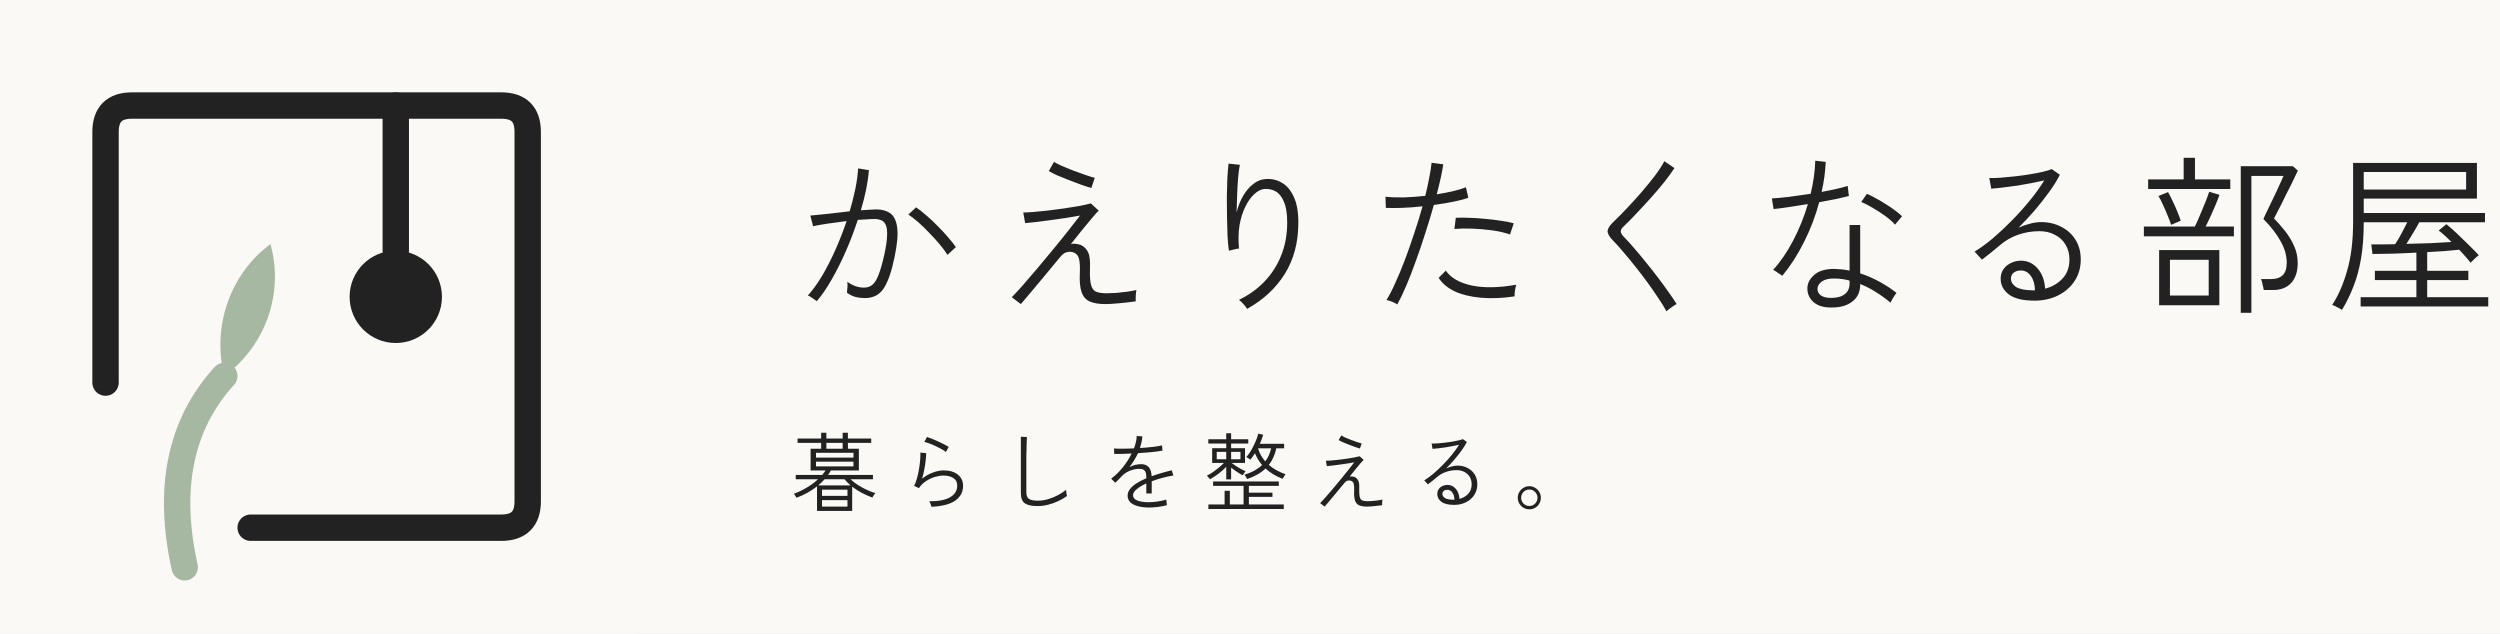
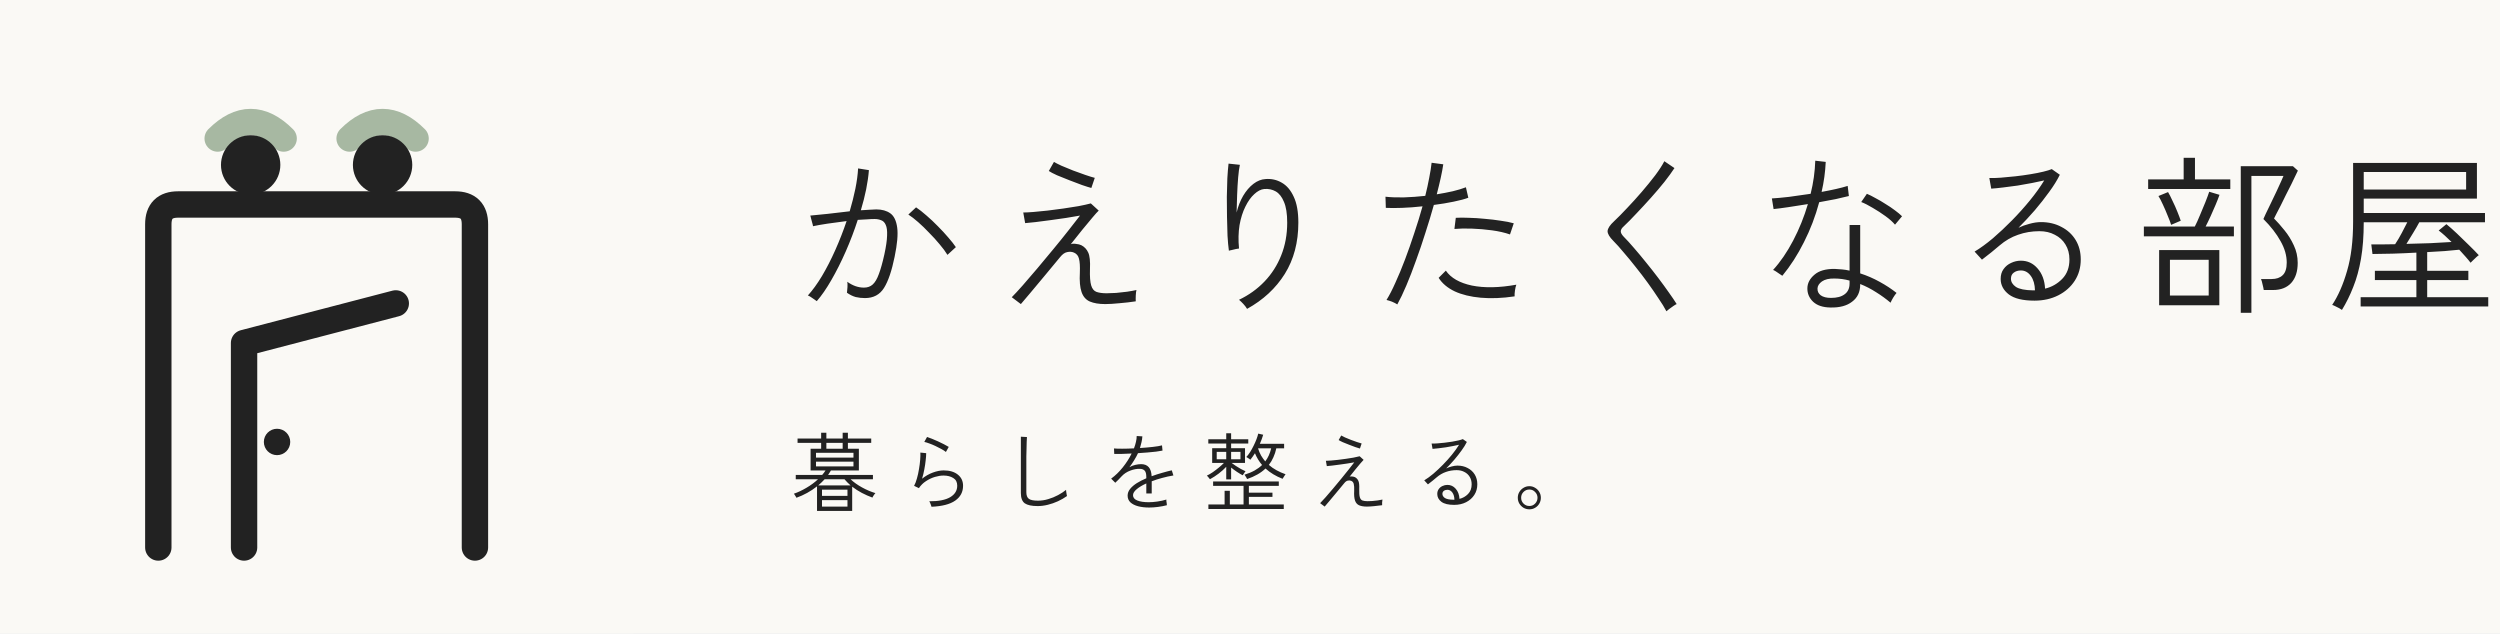
<svg xmlns="http://www.w3.org/2000/svg" width="379" height="96" viewBox="0 0 379 96" fill="none">
  <rect width="379" height="96" fill="#FAF9F5" />
  <rect width="96" height="96" fill="#FAF9F5" />
-   <path d="M16 58V20C16 17.333 17.333 16 20 16H76C78.667 16 80 17.333 80 20V76C80 78.667 78.667 80 76 80H38" stroke="#222222" stroke-width="4" stroke-linecap="round" />
-   <path d="M60 16V38" stroke="#222222" stroke-width="4" stroke-linecap="round" />
-   <path d="M60 52C63.866 52 67 48.866 67 45C67 41.134 63.866 38 60 38C56.134 38 53 41.134 53 45C53 48.866 56.134 52 60 52Z" fill="#222222" />
-   <path d="M28 86C25.333 74 27.333 64.333 34 57" stroke="#A7B8A2" stroke-width="4" stroke-linecap="round" />
-   <path d="M34 57C40.2 52.5 43.1 44.5 41 37C34.9 41.5 32.1 49.5 34 57Z" fill="#A7B8A2" />
+   <g fill="none" stroke="#222222" stroke-width="4" stroke-linecap="round" stroke-linejoin="round">
+     <path d="M24 83V34Q24 31 27 31H69Q72 31 72 34V83" />
+     <path d="M60 46L37 52V83" />
+     <path d="M33 21Q38 16 43 21" stroke="#A7B8A2" />
+     <path d="M53 21Q58 16 63 21" stroke="#A7B8A2" />
+     <circle cx="38" cy="25" r="4.5" fill="#222222" stroke="none" />
+     <circle cx="58" cy="25" r="4.5" fill="#222222" stroke="none" />
+     <circle cx="42" cy="67" r="2" fill="#222222" stroke="none" />
+   </g>
  <g clip-path="url(#clip0_2_38)">
    <path d="M123.822 45.656C123.77 45.604 123.649 45.517 123.458 45.396C123.267 45.257 123.077 45.127 122.886 45.006C122.695 44.885 122.557 44.815 122.47 44.798C123.181 44.018 123.891 43.039 124.602 41.86C125.313 40.664 125.989 39.347 126.63 37.908C127.271 36.469 127.843 35.005 128.346 33.514C127.358 33.635 126.396 33.765 125.46 33.904C124.541 34.043 123.805 34.173 123.25 34.294C123.25 34.207 123.215 34.051 123.146 33.826C123.094 33.601 123.033 33.375 122.964 33.15C122.912 32.907 122.869 32.751 122.834 32.682C123.493 32.63 124.368 32.543 125.46 32.422C126.569 32.283 127.687 32.153 128.814 32.032C129.161 30.853 129.447 29.718 129.672 28.626C129.897 27.517 130.036 26.485 130.088 25.532L131.726 25.792C131.657 26.693 131.518 27.664 131.31 28.704C131.102 29.727 130.833 30.784 130.504 31.876C130.955 31.841 131.379 31.815 131.778 31.798C132.194 31.763 132.549 31.746 132.844 31.746C133.711 31.746 134.421 31.945 134.976 32.344C135.531 32.743 135.877 33.462 136.016 34.502C136.155 35.525 136.025 36.998 135.626 38.922C135.193 41.054 134.655 42.631 134.014 43.654C133.373 44.677 132.411 45.188 131.128 45.188C130.643 45.188 130.175 45.136 129.724 45.032C129.291 44.911 128.849 44.694 128.398 44.382C128.433 44.139 128.459 43.853 128.476 43.524C128.493 43.195 128.485 42.926 128.45 42.718C129.265 43.307 130.105 43.602 130.972 43.602C131.509 43.602 131.951 43.446 132.298 43.134C132.662 42.805 132.974 42.276 133.234 41.548C133.511 40.82 133.789 39.832 134.066 38.584C134.326 37.388 134.465 36.435 134.482 35.724C134.517 34.996 134.447 34.45 134.274 34.086C134.118 33.722 133.884 33.488 133.572 33.384C133.277 33.263 132.948 33.202 132.584 33.202C132.255 33.202 131.873 33.219 131.44 33.254C131.007 33.271 130.539 33.297 130.036 33.332C129.516 34.944 128.909 36.539 128.216 38.116C127.523 39.693 126.795 41.141 126.032 42.458C125.287 43.758 124.55 44.824 123.822 45.656ZM143.634 38.636C143.339 38.151 142.941 37.613 142.438 37.024C141.953 36.435 141.424 35.854 140.852 35.282C140.297 34.693 139.743 34.155 139.188 33.67C138.633 33.185 138.139 32.803 137.706 32.526L138.876 31.434C139.344 31.746 139.864 32.153 140.436 32.656C141.025 33.159 141.606 33.705 142.178 34.294C142.75 34.866 143.279 35.438 143.764 36.01C144.249 36.565 144.631 37.05 144.908 37.466L143.634 38.636ZM154.762 46.098L153.384 45.058C153.8 44.642 154.346 44.053 155.022 43.29C155.698 42.51 156.443 41.643 157.258 40.69C158.073 39.719 158.887 38.74 159.702 37.752C160.534 36.747 161.297 35.802 161.99 34.918C162.701 34.017 163.281 33.271 163.732 32.682C163.091 32.803 162.371 32.925 161.574 33.046C160.777 33.167 159.979 33.28 159.182 33.384C158.385 33.488 157.648 33.583 156.972 33.67C156.313 33.739 155.793 33.791 155.412 33.826L155.126 32.214C155.507 32.214 156.019 32.188 156.66 32.136C157.301 32.084 158.012 32.015 158.792 31.928C159.572 31.841 160.369 31.737 161.184 31.616C161.999 31.495 162.77 31.373 163.498 31.252C164.226 31.113 164.85 30.975 165.37 30.836L166.566 31.928C166.375 32.101 166.055 32.457 165.604 32.994C165.153 33.514 164.642 34.129 164.07 34.84C163.498 35.551 162.917 36.279 162.328 37.024C162.519 36.937 162.779 36.92 163.108 36.972C163.455 37.007 163.732 37.076 163.94 37.18C164.408 37.423 164.755 37.795 164.98 38.298C165.205 38.783 165.292 39.615 165.24 40.794C165.205 41.921 165.266 42.744 165.422 43.264C165.578 43.784 165.847 44.113 166.228 44.252C166.627 44.391 167.138 44.46 167.762 44.46C168.161 44.46 168.637 44.443 169.192 44.408C169.747 44.356 170.301 44.295 170.856 44.226C171.428 44.139 171.905 44.053 172.286 43.966C172.234 44.157 172.199 44.443 172.182 44.824C172.165 45.188 172.165 45.474 172.182 45.682C171.385 45.803 170.561 45.899 169.712 45.968C168.863 46.055 168.143 46.098 167.554 46.098C166.601 46.098 165.821 45.968 165.214 45.708C164.625 45.448 164.209 44.971 163.966 44.278C163.723 43.585 163.637 42.597 163.706 41.314C163.741 40.378 163.697 39.685 163.576 39.234C163.472 38.783 163.221 38.471 162.822 38.298C162.51 38.159 162.163 38.133 161.782 38.22C161.418 38.289 161.063 38.541 160.716 38.974C159.901 39.962 159.104 40.924 158.324 41.86C157.544 42.796 156.842 43.637 156.218 44.382C155.594 45.127 155.109 45.699 154.762 46.098ZM165.448 28.496C165.119 28.409 164.651 28.262 164.044 28.054C163.437 27.829 162.796 27.586 162.12 27.326C161.444 27.066 160.82 26.815 160.248 26.572C159.676 26.312 159.26 26.095 159 25.922L159.78 24.544C160.005 24.683 160.378 24.873 160.898 25.116C161.435 25.341 162.025 25.584 162.666 25.844C163.325 26.087 163.949 26.312 164.538 26.52C165.145 26.728 165.621 26.875 165.968 26.962L165.448 28.496ZM189.056 46.826C188.917 46.583 188.727 46.332 188.484 46.072C188.259 45.829 188.042 45.621 187.834 45.448C189.325 44.737 190.616 43.81 191.708 42.666C192.8 41.522 193.641 40.205 194.23 38.714C194.837 37.206 195.14 35.551 195.14 33.748C195.14 32.396 194.975 31.347 194.646 30.602C194.334 29.839 193.918 29.311 193.398 29.016C192.878 28.721 192.297 28.6 191.656 28.652C191.153 28.704 190.651 28.964 190.148 29.432C189.645 29.883 189.195 30.515 188.796 31.33C188.397 32.127 188.103 33.063 187.912 34.138C187.739 35.213 187.713 36.391 187.834 37.674C187.747 37.674 187.591 37.7 187.366 37.752C187.141 37.804 186.924 37.856 186.716 37.908C186.508 37.943 186.369 37.977 186.3 38.012C186.213 37.388 186.144 36.634 186.092 35.75C186.057 34.849 186.031 33.895 186.014 32.89C185.997 31.867 185.988 30.853 185.988 29.848C186.005 28.843 186.031 27.898 186.066 27.014C186.118 26.13 186.179 25.393 186.248 24.804L187.964 24.986C187.86 25.454 187.773 26.095 187.704 26.91C187.635 27.725 187.583 28.609 187.548 29.562C187.513 30.498 187.487 31.382 187.47 32.214C187.695 31.278 188.025 30.437 188.458 29.692C188.909 28.929 189.429 28.323 190.018 27.872C190.607 27.421 191.223 27.179 191.864 27.144C192.748 27.075 193.563 27.257 194.308 27.69C195.071 28.123 195.677 28.834 196.128 29.822C196.596 30.81 196.83 32.119 196.83 33.748C196.83 36.729 196.145 39.321 194.776 41.522C193.407 43.706 191.5 45.474 189.056 46.826ZM211.832 46.15C211.624 46.011 211.355 45.873 211.026 45.734C210.697 45.613 210.419 45.526 210.194 45.474C210.627 44.781 211.078 43.905 211.546 42.848C212.031 41.791 212.517 40.621 213.002 39.338C213.487 38.055 213.955 36.721 214.406 35.334C214.874 33.947 215.29 32.595 215.654 31.278C214.579 31.399 213.548 31.477 212.56 31.512C211.572 31.547 210.749 31.547 210.09 31.512L210.038 29.822C210.801 29.909 211.719 29.943 212.794 29.926C213.869 29.891 214.961 29.813 216.07 29.692C216.313 28.721 216.512 27.811 216.668 26.962C216.841 26.095 216.963 25.333 217.032 24.674L218.8 24.908C218.713 25.515 218.583 26.208 218.41 26.988C218.237 27.768 218.037 28.591 217.812 29.458C218.679 29.319 219.493 29.163 220.256 28.99C221.036 28.799 221.695 28.6 222.232 28.392L222.596 29.978C222.041 30.186 221.296 30.385 220.36 30.576C219.441 30.767 218.445 30.931 217.37 31.07C216.989 32.439 216.564 33.843 216.096 35.282C215.645 36.721 215.169 38.125 214.666 39.494C214.181 40.863 213.695 42.12 213.21 43.264C212.725 44.408 212.265 45.37 211.832 46.15ZM229.616 44.928C227.761 45.205 226.054 45.275 224.494 45.136C222.951 44.997 221.634 44.677 220.542 44.174C219.45 43.654 218.635 42.969 218.098 42.12L219.19 41.028C219.953 42.137 221.27 42.891 223.142 43.29C225.031 43.671 227.276 43.628 229.876 43.16C229.789 43.385 229.72 43.68 229.668 44.044C229.616 44.408 229.599 44.703 229.616 44.928ZM228.914 35.542C228.117 35.265 227.207 35.057 226.184 34.918C225.161 34.779 224.147 34.693 223.142 34.658C222.137 34.623 221.253 34.641 220.49 34.71L220.698 33.02C221.27 32.985 221.937 32.985 222.7 33.02C223.48 33.037 224.286 33.089 225.118 33.176C225.95 33.245 226.747 33.341 227.51 33.462C228.29 33.566 228.949 33.696 229.486 33.852L228.914 35.542ZM252.626 47.19C252.331 46.618 251.933 45.968 251.43 45.24C250.945 44.495 250.407 43.715 249.818 42.9C249.229 42.085 248.613 41.279 247.972 40.482C247.348 39.685 246.741 38.948 246.152 38.272C245.58 37.579 245.06 36.998 244.592 36.53C244.003 35.941 243.708 35.447 243.708 35.048C243.725 34.632 244.055 34.129 244.696 33.54C245.285 32.985 245.944 32.318 246.672 31.538C247.417 30.758 248.163 29.935 248.908 29.068C249.653 28.201 250.329 27.369 250.936 26.572C251.543 25.757 252.002 25.047 252.314 24.44L253.848 25.48C253.467 26.069 252.964 26.763 252.34 27.56C251.716 28.34 251.031 29.146 250.286 29.978C249.541 30.81 248.804 31.607 248.076 32.37C247.365 33.133 246.724 33.783 246.152 34.32C245.857 34.58 245.71 34.831 245.71 35.074C245.71 35.299 245.849 35.559 246.126 35.854C246.611 36.339 247.149 36.929 247.738 37.622C248.327 38.298 248.934 39.026 249.558 39.806C250.182 40.569 250.789 41.34 251.378 42.12C251.967 42.9 252.505 43.637 252.99 44.33C253.475 45.006 253.874 45.595 254.186 46.098C254.082 46.133 253.917 46.228 253.692 46.384C253.467 46.54 253.25 46.696 253.042 46.852C252.834 47.008 252.695 47.121 252.626 47.19ZM277.482 46.618C276.338 46.601 275.463 46.306 274.856 45.734C274.267 45.162 273.981 44.477 273.998 43.68C274.015 42.917 274.371 42.241 275.064 41.652C275.757 41.045 276.789 40.751 278.158 40.768C278.539 40.785 278.912 40.811 279.276 40.846C279.657 40.881 280.03 40.941 280.394 41.028V34.112H282.006V41.444C283.029 41.773 284.008 42.198 284.944 42.718C285.897 43.238 286.755 43.801 287.518 44.408C287.362 44.581 287.189 44.824 286.998 45.136C286.825 45.431 286.695 45.682 286.608 45.89C285.932 45.318 285.204 44.789 284.424 44.304C283.644 43.801 282.838 43.385 282.006 43.056V43.134C282.006 44.261 281.599 45.127 280.784 45.734C279.987 46.358 278.886 46.653 277.482 46.618ZM270.202 41.808C270.133 41.756 270.003 41.669 269.812 41.548C269.621 41.409 269.431 41.279 269.24 41.158C269.049 41.037 268.902 40.959 268.798 40.924C269.907 39.711 270.921 38.229 271.84 36.478C272.759 34.727 273.504 32.881 274.076 30.94C273.019 31.113 272.022 31.269 271.086 31.408C270.15 31.547 269.413 31.642 268.876 31.694L268.616 30.082C269.275 30.047 270.133 29.969 271.19 29.848C272.265 29.709 273.365 29.553 274.492 29.38C274.908 27.699 275.142 26.026 275.194 24.362L276.78 24.544C276.711 26.069 276.503 27.586 276.156 29.094C276.919 28.955 277.647 28.808 278.34 28.652C279.033 28.496 279.623 28.34 280.108 28.184L280.29 29.718C279.753 29.857 279.085 30.013 278.288 30.186C277.508 30.342 276.676 30.498 275.792 30.654C275.22 32.786 274.449 34.805 273.478 36.712C272.525 38.619 271.433 40.317 270.202 41.808ZM277.586 45.162C278.47 45.162 279.155 44.98 279.64 44.616C280.143 44.252 280.394 43.706 280.394 42.978V42.536C279.649 42.328 278.877 42.224 278.08 42.224C277.283 42.207 276.659 42.354 276.208 42.666C275.775 42.978 275.549 43.333 275.532 43.732C275.515 44.165 275.679 44.512 276.026 44.772C276.39 45.032 276.91 45.162 277.586 45.162ZM287.284 34.06C286.937 33.644 286.452 33.211 285.828 32.76C285.204 32.309 284.563 31.893 283.904 31.512C283.245 31.113 282.665 30.819 282.162 30.628L283.02 29.38C283.401 29.536 283.835 29.753 284.32 30.03C284.823 30.29 285.325 30.585 285.828 30.914C286.348 31.226 286.825 31.547 287.258 31.876C287.709 32.205 288.073 32.509 288.35 32.786L287.284 34.06ZM308.422 45.578C306.671 45.578 305.38 45.266 304.548 44.642C303.716 44.001 303.3 43.212 303.3 42.276C303.3 41.687 303.447 41.193 303.742 40.794C304.037 40.378 304.418 40.066 304.886 39.858C305.354 39.633 305.848 39.52 306.368 39.52C307.373 39.52 308.214 39.91 308.89 40.69C309.583 41.47 309.965 42.493 310.034 43.758C311.039 43.515 311.906 43.021 312.634 42.276C313.362 41.531 313.726 40.551 313.726 39.338C313.726 38.471 313.527 37.717 313.128 37.076C312.747 36.435 312.209 35.941 311.516 35.594C310.84 35.23 310.06 35.048 309.176 35.048C308.032 35.048 306.949 35.23 305.926 35.594C304.921 35.941 303.993 36.478 303.144 37.206C302.849 37.466 302.433 37.813 301.896 38.246C301.359 38.679 300.882 39.052 300.466 39.364L299.348 38.142C300.215 37.622 301.133 36.955 302.104 36.14C303.075 35.308 304.045 34.398 305.016 33.41C305.987 32.422 306.897 31.408 307.746 30.368C308.595 29.328 309.315 28.323 309.904 27.352C309.384 27.473 308.769 27.603 308.058 27.742C307.365 27.881 306.637 28.011 305.874 28.132C305.111 28.236 304.383 28.331 303.69 28.418C302.997 28.505 302.39 28.565 301.87 28.6L301.584 26.988C302.052 27.005 302.633 26.988 303.326 26.936C304.019 26.884 304.756 26.815 305.536 26.728C306.316 26.641 307.07 26.537 307.798 26.416C308.543 26.295 309.202 26.165 309.774 26.026C310.346 25.887 310.771 25.757 311.048 25.636L312.27 26.494C311.871 27.309 311.334 28.175 310.658 29.094C309.999 30.013 309.271 30.94 308.474 31.876C307.677 32.795 306.853 33.679 306.004 34.528C306.507 34.285 307.061 34.086 307.668 33.93C308.292 33.757 308.873 33.67 309.41 33.67C310.571 33.67 311.603 33.913 312.504 34.398C313.423 34.866 314.142 35.525 314.662 36.374C315.182 37.223 315.442 38.211 315.442 39.338C315.442 40.551 315.139 41.626 314.532 42.562C313.925 43.498 313.093 44.235 312.036 44.772C310.979 45.309 309.774 45.578 308.422 45.578ZM308.188 44.018H308.5C308.483 43.117 308.275 42.389 307.876 41.834C307.477 41.279 306.975 41.002 306.368 41.002C305.935 41.002 305.571 41.115 305.276 41.34C304.999 41.548 304.86 41.851 304.86 42.25C304.86 42.735 305.111 43.151 305.614 43.498C306.134 43.827 306.992 44.001 308.188 44.018ZM339.7 47.424V25.194H347.604L348.358 25.87C348.323 25.957 348.211 26.191 348.02 26.572C347.847 26.936 347.63 27.387 347.37 27.924C347.11 28.444 346.833 28.99 346.538 29.562C346.261 30.134 345.992 30.68 345.732 31.2C345.472 31.72 345.247 32.153 345.056 32.5C344.883 32.847 344.779 33.055 344.744 33.124C345.247 33.627 345.775 34.225 346.33 34.918C346.885 35.594 347.353 36.348 347.734 37.18C348.133 38.012 348.332 38.905 348.332 39.858C348.332 41.158 348.003 42.172 347.344 42.9C346.685 43.611 345.767 43.966 344.588 43.966H343.184C343.149 43.723 343.089 43.437 343.002 43.108C342.933 42.761 342.855 42.493 342.768 42.302H344.38C345.091 42.302 345.645 42.111 346.044 41.73C346.46 41.349 346.668 40.707 346.668 39.806C346.668 38.731 346.356 37.648 345.732 36.556C345.125 35.447 344.259 34.329 343.132 33.202C343.167 33.133 343.279 32.881 343.47 32.448C343.678 32.015 343.929 31.495 344.224 30.888C344.519 30.264 344.813 29.649 345.108 29.042C345.403 28.418 345.645 27.889 345.836 27.456C346.044 27.005 346.157 26.745 346.174 26.676H341.312V47.424H339.7ZM327.324 46.28V37.908H336.45V46.28H327.324ZM328.962 44.798H334.838V39.39H328.962V44.798ZM325.01 35.828V34.346H332.732C332.975 33.878 333.235 33.306 333.512 32.63C333.807 31.954 334.084 31.287 334.344 30.628C334.604 29.969 334.795 29.449 334.916 29.068L336.476 29.536C336.32 29.987 336.121 30.498 335.878 31.07C335.635 31.642 335.384 32.214 335.124 32.786C334.864 33.358 334.613 33.878 334.37 34.346H338.66V35.828H325.01ZM325.66 28.652V27.196H331.042V23.92H332.758V27.196H338.114V28.652H325.66ZM329.144 34.086C329.04 33.739 328.867 33.28 328.624 32.708C328.399 32.136 328.156 31.573 327.896 31.018C327.636 30.446 327.411 30.013 327.22 29.718L328.676 29.12C328.867 29.432 329.092 29.874 329.352 30.446C329.629 31.001 329.881 31.564 330.106 32.136C330.331 32.691 330.496 33.133 330.6 33.462L329.144 34.086ZM355.04 46.982C354.971 46.93 354.832 46.843 354.624 46.722C354.416 46.618 354.208 46.514 354 46.41C353.792 46.306 353.645 46.245 353.558 46.228C354.477 44.841 355.231 43.117 355.82 41.054C356.427 38.991 356.73 36.513 356.73 33.618V24.7H375.502V30.108H358.342V32.292H376.724V33.696H366.766C366.489 34.216 366.168 34.771 365.804 35.36C365.457 35.949 365.128 36.487 364.816 36.972C366.029 36.937 367.225 36.903 368.404 36.868C369.6 36.816 370.683 36.755 371.654 36.686C371.307 36.339 370.969 36.019 370.64 35.724C370.311 35.429 369.999 35.169 369.704 34.944L370.874 33.982C371.342 34.363 371.879 34.84 372.486 35.412C373.093 35.984 373.691 36.565 374.28 37.154C374.887 37.743 375.389 38.255 375.788 38.688C375.719 38.723 375.589 38.827 375.398 39C375.225 39.156 375.051 39.321 374.878 39.494C374.722 39.65 374.609 39.763 374.54 39.832C374.332 39.555 374.081 39.251 373.786 38.922C373.491 38.575 373.171 38.22 372.824 37.856C372.183 37.925 371.437 37.995 370.588 38.064C369.756 38.116 368.881 38.168 367.962 38.22V41.054H374.202V42.458H367.962V45.058H377.218V46.462H357.874V45.058H366.324V42.458H360.032V41.054H366.324V38.298C365.093 38.367 363.889 38.419 362.71 38.454C361.531 38.489 360.517 38.506 359.668 38.506L359.486 37.05C360.041 37.05 360.621 37.05 361.228 37.05C361.835 37.033 362.459 37.024 363.1 37.024C363.447 36.504 363.785 35.932 364.114 35.308C364.461 34.667 364.738 34.129 364.946 33.696H358.342C358.342 35.793 358.203 37.639 357.926 39.234C357.649 40.829 357.259 42.25 356.756 43.498C356.271 44.746 355.699 45.907 355.04 46.982ZM358.342 28.73H373.864V26.078H358.342V28.73Z" fill="#222222" />
    <path d="M123.861 77.462V73.731C122.916 74.476 121.876 75.053 120.741 75.46C120.732 75.425 120.698 75.365 120.637 75.278C120.585 75.183 120.529 75.092 120.468 75.005C120.416 74.918 120.377 74.866 120.351 74.849C120.992 74.624 121.634 74.32 122.275 73.939C122.925 73.558 123.506 73.129 124.017 72.652H120.637V72.002H124.641C124.736 71.889 124.827 71.777 124.914 71.664C125.001 71.551 125.079 71.439 125.148 71.326H122.886V68.024H124.485V67.14H120.91V66.477H124.485V65.606H125.278V66.477H127.748V65.606H128.541V66.477H132.077V67.14H128.541V68.024H130.205V71.326H125.967C125.906 71.439 125.837 71.551 125.759 71.664C125.69 71.777 125.616 71.889 125.538 72.002H132.337V72.652H128.944C129.421 73.103 129.997 73.514 130.673 73.887C131.349 74.26 132.029 74.55 132.714 74.758C132.679 74.784 132.627 74.845 132.558 74.94C132.489 75.035 132.424 75.131 132.363 75.226C132.311 75.321 132.276 75.391 132.259 75.434C131.713 75.235 131.176 74.996 130.647 74.719C130.127 74.442 129.642 74.13 129.191 73.783V77.462H123.861ZM123.705 69.376H129.386V68.648H123.705V69.376ZM123.705 70.702H129.386V69.987H123.705V70.702ZM124.615 76.799H128.476V75.824H124.615V76.799ZM124.043 73.588H128.944C128.779 73.441 128.619 73.289 128.463 73.133C128.307 72.977 128.16 72.817 128.021 72.652H125.018C124.723 72.973 124.398 73.285 124.043 73.588ZM124.615 75.174H128.476V74.238H124.615V75.174ZM125.278 68.024H127.748V67.14H125.278V68.024ZM141.216 76.825C141.207 76.782 141.181 76.699 141.138 76.578C141.103 76.465 141.06 76.353 141.008 76.24C140.956 76.119 140.913 76.036 140.878 75.993C142.265 76.002 143.318 75.798 144.037 75.382C144.756 74.957 145.116 74.372 145.116 73.627C145.116 73.098 144.917 72.713 144.518 72.47C144.119 72.219 143.625 72.093 143.036 72.093C142.637 72.093 142.204 72.162 141.736 72.301C141.268 72.44 140.817 72.652 140.384 72.938C139.951 73.215 139.591 73.571 139.305 74.004L138.577 73.653C138.742 73.35 138.885 72.977 139.006 72.535C139.136 72.084 139.24 71.612 139.318 71.118C139.405 70.615 139.465 70.143 139.5 69.701C139.535 69.259 139.543 68.895 139.526 68.609L140.41 68.7C140.41 68.995 140.384 69.359 140.332 69.792C140.289 70.225 140.219 70.685 140.124 71.17C140.037 71.647 139.925 72.115 139.786 72.574C140.289 72.167 140.835 71.855 141.424 71.638C142.013 71.421 142.559 71.313 143.062 71.313C143.963 71.313 144.678 71.525 145.207 71.95C145.736 72.375 146 72.938 146 73.64C146 74.585 145.606 75.334 144.817 75.889C144.028 76.444 142.828 76.756 141.216 76.825ZM143.4 68.518C143.218 68.371 142.984 68.219 142.698 68.063C142.421 67.907 142.122 67.755 141.801 67.608C141.489 67.461 141.186 67.335 140.891 67.231C140.596 67.118 140.341 67.04 140.124 66.997L140.54 66.243C140.739 66.304 140.986 66.395 141.281 66.516C141.576 66.629 141.879 66.759 142.191 66.906C142.512 67.053 142.815 67.201 143.101 67.348C143.396 67.495 143.638 67.63 143.829 67.751L143.4 68.518ZM157.31 76.721C156.417 76.721 155.767 76.582 155.36 76.305C154.961 76.019 154.762 75.495 154.762 74.732V66.204L155.685 66.256C155.676 66.395 155.663 66.637 155.646 66.984C155.637 67.331 155.629 67.721 155.62 68.154C155.611 68.475 155.603 68.826 155.594 69.207C155.594 69.588 155.594 69.991 155.594 70.416V74.628C155.594 75.105 155.724 75.438 155.984 75.629C156.244 75.811 156.699 75.902 157.349 75.902C157.869 75.902 158.389 75.824 158.909 75.668C159.438 75.512 159.936 75.308 160.404 75.057C160.872 74.806 161.275 74.541 161.613 74.264C161.613 74.316 161.622 74.411 161.639 74.55C161.665 74.689 161.687 74.823 161.704 74.953C161.73 75.074 161.747 75.157 161.756 75.2C161.34 75.495 160.881 75.759 160.378 75.993C159.884 76.218 159.373 76.396 158.844 76.526C158.324 76.656 157.813 76.721 157.31 76.721ZM174.21 76.942C173.586 76.942 173.027 76.877 172.533 76.747C172.048 76.617 171.662 76.422 171.376 76.162C171.09 75.893 170.947 75.551 170.947 75.135C170.947 74.771 171.073 74.433 171.324 74.121C171.584 73.8 171.926 73.506 172.351 73.237C172.784 72.968 173.261 72.726 173.781 72.509V72.34C173.781 71.855 173.699 71.525 173.534 71.352C173.369 71.179 173.144 71.088 172.858 71.079C172.381 71.053 171.883 71.14 171.363 71.339C170.843 71.53 170.401 71.82 170.037 72.21C169.872 72.392 169.708 72.565 169.543 72.73C169.387 72.886 169.231 73.038 169.075 73.185L168.451 72.561C169.092 72.093 169.682 71.521 170.219 70.845C170.765 70.16 171.211 69.463 171.558 68.752C170.977 68.787 170.449 68.808 169.972 68.817C169.495 68.826 169.144 68.826 168.919 68.817L168.88 67.985C169.149 68.011 169.56 68.024 170.115 68.024C170.67 68.024 171.268 68.007 171.909 67.972C172.039 67.643 172.139 67.318 172.208 66.997C172.286 66.676 172.325 66.377 172.325 66.1L173.183 66.152C173.166 66.447 173.122 66.741 173.053 67.036C172.992 67.322 172.914 67.617 172.819 67.92C173.512 67.877 174.162 67.82 174.769 67.751C175.384 67.682 175.848 67.604 176.16 67.517L176.238 68.31C175.995 68.362 175.675 68.414 175.276 68.466C174.877 68.509 174.44 68.553 173.963 68.596C173.495 68.631 173.014 68.665 172.52 68.7C172.364 69.047 172.169 69.406 171.935 69.779C171.71 70.152 171.471 70.503 171.22 70.832C171.471 70.676 171.762 70.559 172.091 70.481C172.42 70.403 172.719 70.364 172.988 70.364C174.002 70.364 174.535 70.975 174.587 72.197C175.124 71.998 175.662 71.824 176.199 71.677C176.736 71.521 177.217 71.395 177.642 71.3L177.889 72.08C177.308 72.175 176.736 72.301 176.173 72.457C175.618 72.604 175.094 72.773 174.6 72.964V74.81H173.781V73.289C173.183 73.558 172.698 73.848 172.325 74.16C171.952 74.472 171.766 74.775 171.766 75.07C171.766 75.434 171.983 75.703 172.416 75.876C172.849 76.049 173.426 76.136 174.145 76.136C174.544 76.136 174.981 76.101 175.458 76.032C175.943 75.963 176.398 75.863 176.823 75.733C176.814 75.776 176.814 75.854 176.823 75.967C176.84 76.08 176.858 76.192 176.875 76.305C176.884 76.374 176.888 76.435 176.888 76.487C176.897 76.53 176.901 76.565 176.901 76.591C176.459 76.704 176.004 76.79 175.536 76.851C175.068 76.912 174.626 76.942 174.21 76.942ZM185.897 72.678V70.767C185.576 71.114 185.195 71.456 184.753 71.794C184.32 72.123 183.878 72.409 183.427 72.652C183.41 72.617 183.366 72.561 183.297 72.483C183.236 72.405 183.171 72.327 183.102 72.249C183.041 72.171 182.994 72.123 182.959 72.106C183.236 71.976 183.535 71.803 183.856 71.586C184.177 71.361 184.489 71.122 184.792 70.871C185.095 70.62 185.347 70.39 185.546 70.182H183.765V67.946H185.897V67.244H183.18V66.594H185.897V65.684H186.638V66.594H189.238V67.244H186.638V67.946H188.744V70.182H186.716C186.889 70.312 187.097 70.459 187.34 70.624C187.591 70.789 187.847 70.945 188.107 71.092C188.376 71.231 188.614 71.348 188.822 71.443C188.796 71.469 188.753 71.525 188.692 71.612C188.631 71.699 188.571 71.79 188.51 71.885C188.449 71.972 188.41 72.028 188.393 72.054C188.142 71.924 187.851 71.751 187.522 71.534C187.201 71.317 186.907 71.101 186.638 70.884V72.678H185.897ZM183.193 77.163V76.474H185.65V74.407H186.443V76.474H188.523V73.653H183.908V72.99H193.866V73.653H189.329V74.693H192.904V75.33H189.329V76.474H194.62V77.163H183.193ZM189.056 72.626C189.047 72.591 189.017 72.526 188.965 72.431C188.913 72.336 188.857 72.245 188.796 72.158C188.735 72.063 188.692 71.998 188.666 71.963C189.255 71.781 189.767 71.569 190.2 71.326C190.642 71.075 191.019 70.797 191.331 70.494C190.88 69.965 190.521 69.372 190.252 68.713C190.139 68.895 190.022 69.068 189.901 69.233C189.788 69.398 189.671 69.554 189.55 69.701C189.524 69.666 189.468 69.619 189.381 69.558C189.294 69.497 189.208 69.441 189.121 69.389C189.034 69.328 188.974 69.294 188.939 69.285C189.13 69.086 189.32 68.839 189.511 68.544C189.702 68.241 189.879 67.92 190.044 67.582C190.217 67.235 190.365 66.902 190.486 66.581C190.607 66.26 190.694 65.979 190.746 65.736L191.5 65.905C191.439 66.122 191.366 66.347 191.279 66.581C191.201 66.806 191.106 67.04 190.993 67.283H194.672V67.972H193.489C193.385 68.457 193.238 68.908 193.047 69.324C192.865 69.74 192.635 70.126 192.358 70.481C192.705 70.784 193.09 71.053 193.515 71.287C193.94 71.521 194.399 71.725 194.893 71.898C194.867 71.933 194.819 71.998 194.75 72.093C194.689 72.188 194.629 72.284 194.568 72.379C194.507 72.474 194.464 72.544 194.438 72.587C193.433 72.197 192.57 71.677 191.851 71.027C191.158 71.694 190.226 72.227 189.056 72.626ZM191.812 69.948C192.029 69.662 192.211 69.354 192.358 69.025C192.505 68.696 192.622 68.345 192.709 67.972H190.72C190.841 68.362 190.993 68.722 191.175 69.051C191.366 69.372 191.578 69.671 191.812 69.948ZM184.454 69.623H185.897V68.505H184.454V69.623ZM186.638 69.623H188.055V68.505H186.638V69.623ZM200.821 76.799L200.132 76.279C200.34 76.071 200.613 75.776 200.951 75.395C201.289 75.005 201.662 74.572 202.069 74.095C202.476 73.61 202.884 73.12 203.291 72.626C203.707 72.123 204.088 71.651 204.435 71.209C204.79 70.758 205.081 70.386 205.306 70.091C204.985 70.152 204.626 70.212 204.227 70.273C203.828 70.334 203.43 70.39 203.031 70.442C202.632 70.494 202.264 70.542 201.926 70.585C201.597 70.62 201.337 70.646 201.146 70.663L201.003 69.857C201.194 69.857 201.449 69.844 201.77 69.818C202.091 69.792 202.446 69.757 202.836 69.714C203.226 69.671 203.625 69.619 204.032 69.558C204.439 69.497 204.825 69.437 205.189 69.376C205.553 69.307 205.865 69.237 206.125 69.168L206.723 69.714C206.628 69.801 206.467 69.978 206.242 70.247C206.017 70.507 205.761 70.815 205.475 71.17C205.189 71.525 204.899 71.889 204.604 72.262C204.699 72.219 204.829 72.21 204.994 72.236C205.167 72.253 205.306 72.288 205.41 72.34C205.644 72.461 205.817 72.648 205.93 72.899C206.043 73.142 206.086 73.558 206.06 74.147C206.043 74.71 206.073 75.122 206.151 75.382C206.229 75.642 206.363 75.807 206.554 75.876C206.753 75.945 207.009 75.98 207.321 75.98C207.52 75.98 207.759 75.971 208.036 75.954C208.313 75.928 208.591 75.898 208.868 75.863C209.154 75.82 209.392 75.776 209.583 75.733C209.557 75.828 209.54 75.971 209.531 76.162C209.522 76.344 209.522 76.487 209.531 76.591C209.132 76.652 208.721 76.699 208.296 76.734C207.871 76.777 207.512 76.799 207.217 76.799C206.74 76.799 206.35 76.734 206.047 76.604C205.752 76.474 205.544 76.236 205.423 75.889C205.302 75.542 205.258 75.048 205.293 74.407C205.31 73.939 205.289 73.592 205.228 73.367C205.176 73.142 205.05 72.986 204.851 72.899C204.695 72.83 204.522 72.817 204.331 72.86C204.149 72.895 203.971 73.02 203.798 73.237C203.391 73.731 202.992 74.212 202.602 74.68C202.212 75.148 201.861 75.568 201.549 75.941C201.237 76.314 200.994 76.6 200.821 76.799ZM206.164 67.998C205.999 67.955 205.765 67.881 205.462 67.777C205.159 67.664 204.838 67.543 204.5 67.413C204.162 67.283 203.85 67.157 203.564 67.036C203.278 66.906 203.07 66.798 202.94 66.711L203.33 66.022C203.443 66.091 203.629 66.187 203.889 66.308C204.158 66.421 204.452 66.542 204.773 66.672C205.102 66.793 205.414 66.906 205.709 67.01C206.012 67.114 206.251 67.188 206.424 67.231L206.164 67.998ZM220.451 76.539C219.576 76.539 218.93 76.383 218.514 76.071C218.098 75.75 217.89 75.356 217.89 74.888C217.89 74.593 217.964 74.346 218.111 74.147C218.258 73.939 218.449 73.783 218.683 73.679C218.917 73.566 219.164 73.51 219.424 73.51C219.927 73.51 220.347 73.705 220.685 74.095C221.032 74.485 221.222 74.996 221.257 75.629C221.76 75.508 222.193 75.261 222.557 74.888C222.921 74.515 223.103 74.026 223.103 73.419C223.103 72.986 223.003 72.609 222.804 72.288C222.613 71.967 222.345 71.72 221.998 71.547C221.66 71.365 221.27 71.274 220.828 71.274C220.256 71.274 219.714 71.365 219.203 71.547C218.7 71.72 218.237 71.989 217.812 72.353C217.665 72.483 217.457 72.656 217.188 72.873C216.919 73.09 216.681 73.276 216.473 73.432L215.914 72.821C216.347 72.561 216.807 72.227 217.292 71.82C217.777 71.404 218.263 70.949 218.748 70.455C219.233 69.961 219.688 69.454 220.113 68.934C220.538 68.414 220.897 67.911 221.192 67.426C220.932 67.487 220.624 67.552 220.269 67.621C219.922 67.69 219.558 67.755 219.177 67.816C218.796 67.868 218.432 67.916 218.085 67.959C217.738 68.002 217.435 68.033 217.175 68.05L217.032 67.244C217.266 67.253 217.556 67.244 217.903 67.218C218.25 67.192 218.618 67.157 219.008 67.114C219.398 67.071 219.775 67.019 220.139 66.958C220.512 66.897 220.841 66.832 221.127 66.763C221.413 66.694 221.625 66.629 221.764 66.568L222.375 66.997C222.176 67.404 221.907 67.838 221.569 68.297C221.24 68.756 220.876 69.22 220.477 69.688C220.078 70.147 219.667 70.589 219.242 71.014C219.493 70.893 219.771 70.793 220.074 70.715C220.386 70.628 220.676 70.585 220.945 70.585C221.526 70.585 222.041 70.706 222.492 70.949C222.951 71.183 223.311 71.512 223.571 71.937C223.831 72.362 223.961 72.856 223.961 73.419C223.961 74.026 223.809 74.563 223.506 75.031C223.203 75.499 222.787 75.867 222.258 76.136C221.729 76.405 221.127 76.539 220.451 76.539ZM220.334 75.759H220.49C220.481 75.308 220.377 74.944 220.178 74.667C219.979 74.39 219.727 74.251 219.424 74.251C219.207 74.251 219.025 74.307 218.878 74.42C218.739 74.524 218.67 74.676 218.67 74.875C218.67 75.118 218.796 75.326 219.047 75.499C219.307 75.664 219.736 75.75 220.334 75.759ZM231.852 77.215C231.531 77.215 231.237 77.137 230.968 76.981C230.708 76.825 230.496 76.613 230.331 76.344C230.175 76.075 230.097 75.781 230.097 75.46C230.097 75.139 230.175 74.849 230.331 74.589C230.487 74.32 230.699 74.108 230.968 73.952C231.237 73.787 231.531 73.705 231.852 73.705C232.173 73.705 232.463 73.787 232.723 73.952C232.992 74.108 233.204 74.32 233.36 74.589C233.516 74.849 233.594 75.139 233.594 75.46C233.594 75.781 233.516 76.075 233.36 76.344C233.204 76.613 232.992 76.825 232.723 76.981C232.463 77.137 232.173 77.215 231.852 77.215ZM231.852 76.708C232.199 76.708 232.489 76.587 232.723 76.344C232.966 76.093 233.087 75.798 233.087 75.46C233.087 75.122 232.966 74.832 232.723 74.589C232.489 74.338 232.199 74.212 231.852 74.212C231.505 74.212 231.211 74.333 230.968 74.576C230.725 74.819 230.604 75.113 230.604 75.46C230.604 75.807 230.725 76.101 230.968 76.344C231.211 76.587 231.505 76.708 231.852 76.708Z" fill="#222222" />
  </g>
  <defs>
    <clipPath id="clip0_2_38">
      <rect width="259" height="65" fill="white" transform="translate(120 15.5)" />
    </clipPath>
  </defs>
</svg>
